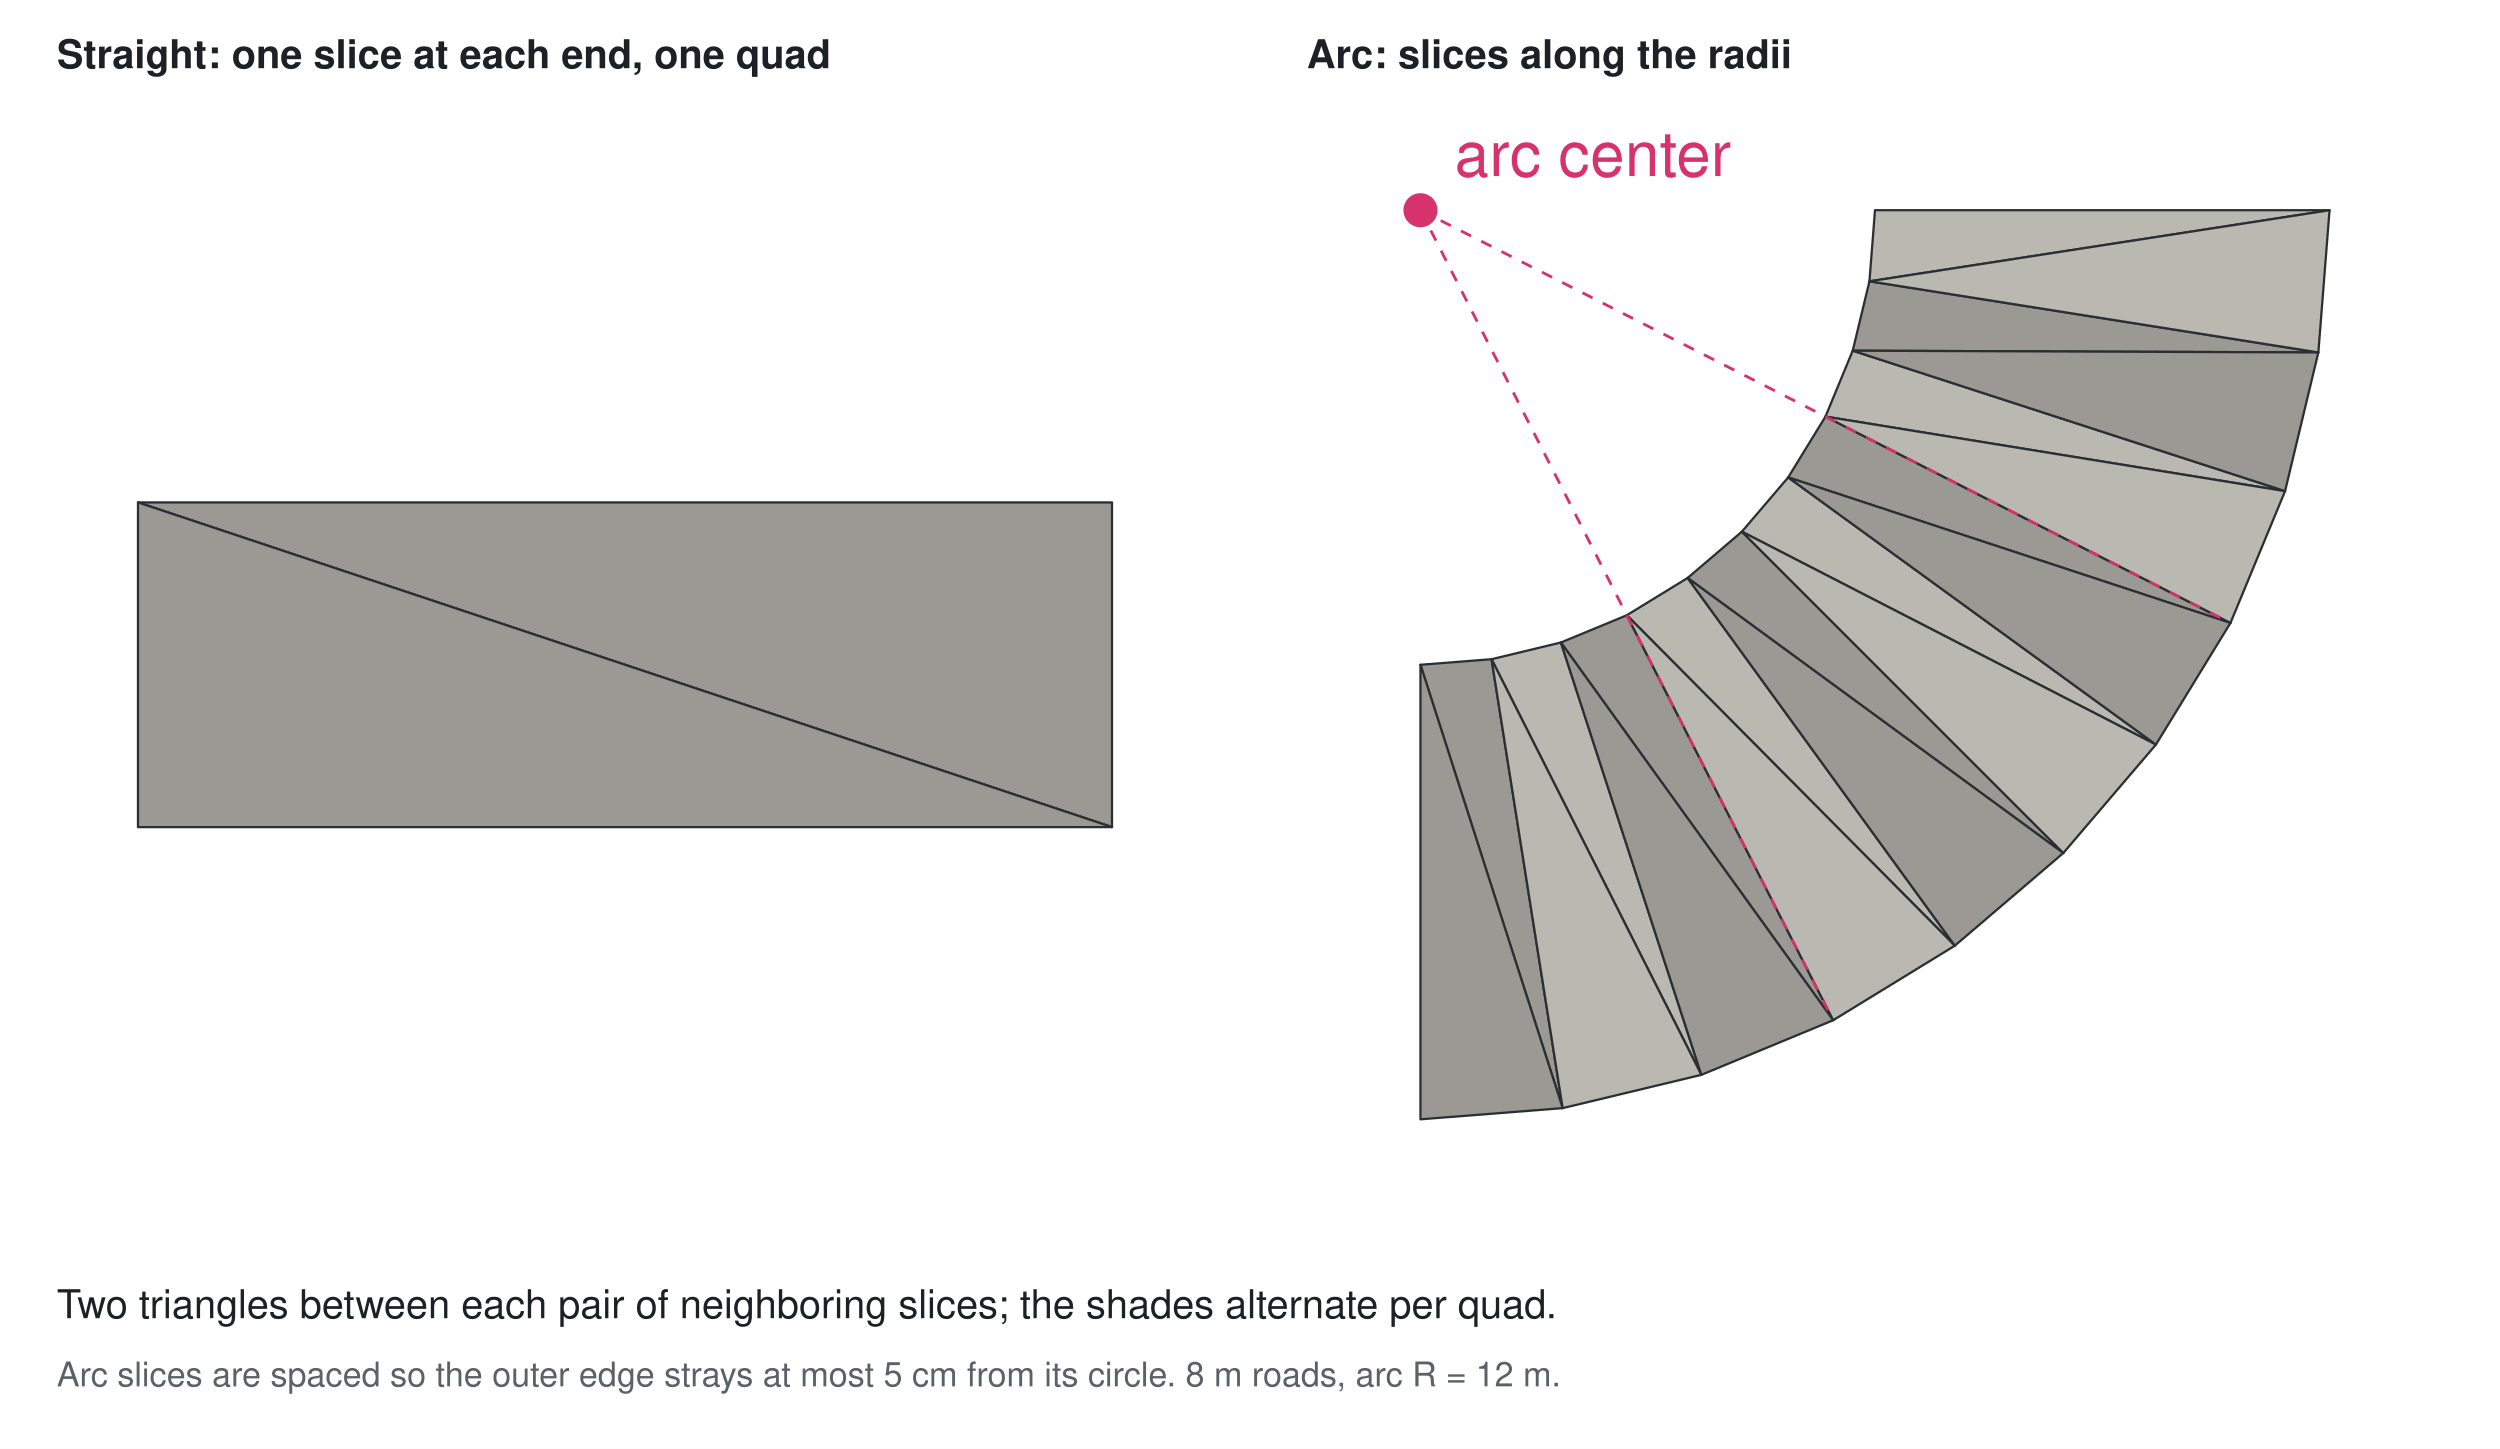
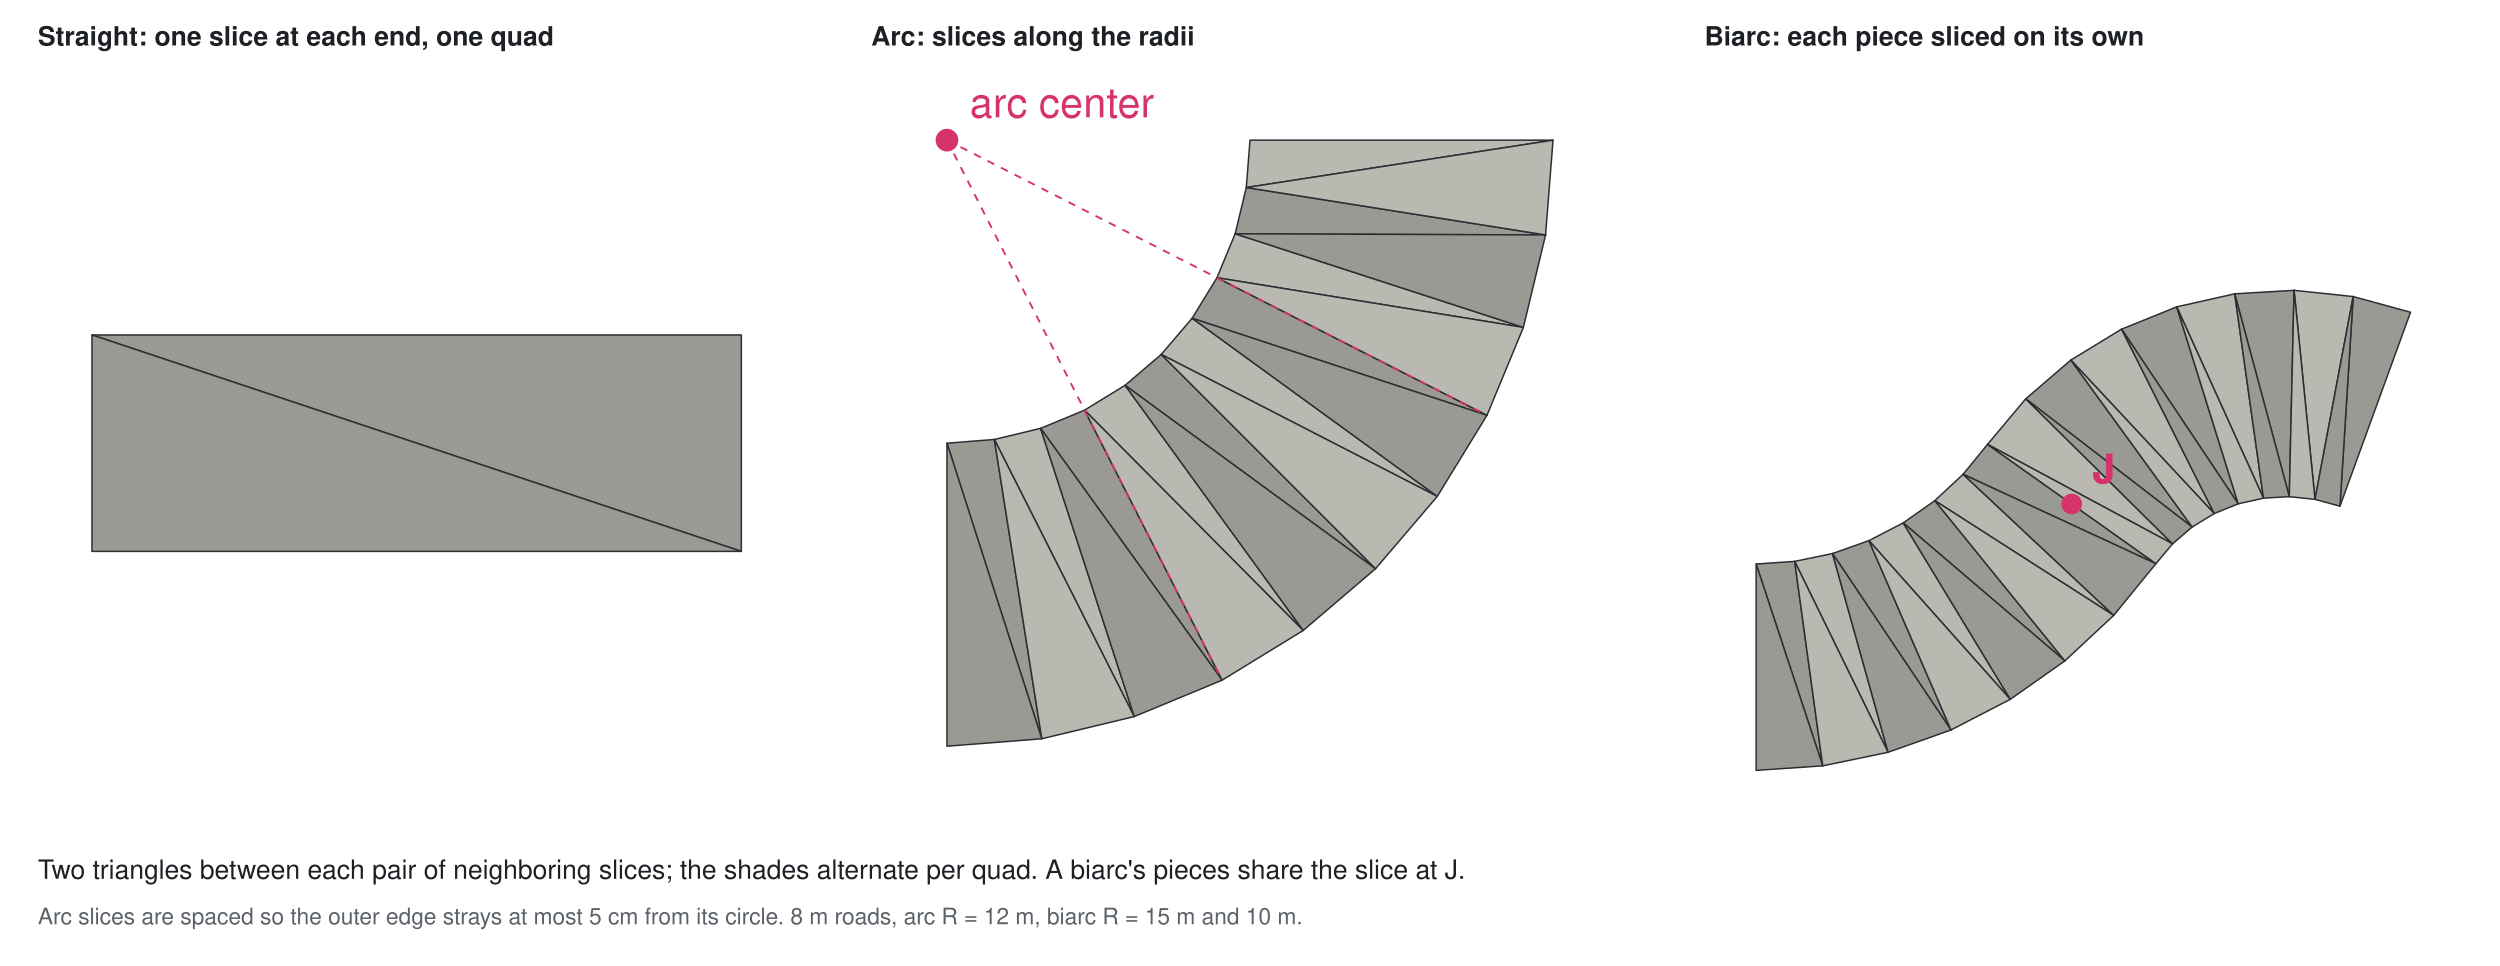
- <svg xmlns="http://www.w3.org/2000/svg" width="880" height="510" font-family="Segoe UI, Helvetica, Arial, sans-serif" font-size="14" fill="#1d2125">
+ <svg xmlns="http://www.w3.org/2000/svg" width="1320" height="510" font-family="Segoe UI, Helvetica, Arial, sans-serif" font-size="14" fill="#1d2125">
  <style>.tri { stroke: #2b2f33; stroke-width: 0.8px; stroke-linejoin: round; vector-effect: non-scaling-stroke; }
     .guide { stroke: #d6336c; stroke-width: 1px; stroke-dasharray: 4 4; fill: none; vector-effect: non-scaling-stroke; }</style>
  <rect width="100%" height="100%" fill="#ffffff" />
  <text x="20" y="24" font-weight="600">Straight: one slice at each end, one quad</text>
  <text x="460" y="24" font-weight="600">Arc: slices along the radii</text>
+   <text x="900" y="24" font-weight="600">Biarc: each piece sliced on its own</text>
  <svg x="20" y="34" width="400" height="400" viewBox="-2 -14 28 28">
    <polygon points="0.000,-4.000 24.000,-4.000 24.000,4.000" class="tri" fill="#9a9993" />
    <polygon points="0.000,-4.000 24.000,4.000 0.000,4.000" class="tri" fill="#9a9993" />
  </svg>
  <svg x="460" y="34" width="400" height="400" viewBox="-2 -2 20 20">
    <polygon points="0.000,8.000 1.251,7.902 2.503,15.803" class="tri" fill="#9a9993" />
    <polygon points="0.000,8.000 2.503,15.803 0.000,16.000" class="tri" fill="#9a9993" />
    <polygon points="1.251,7.902 2.472,7.608 4.944,15.217" class="tri" fill="#b9b8b1" />
    <polygon points="1.251,7.902 4.944,15.217 2.503,15.803" class="tri" fill="#b9b8b1" />
    <polygon points="2.472,7.608 3.632,7.128 7.264,14.256" class="tri" fill="#9a9993" />
    <polygon points="2.472,7.608 7.264,14.256 4.944,15.217" class="tri" fill="#9a9993" />
    <polygon points="3.632,7.128 4.702,6.472 9.405,12.944" class="tri" fill="#b9b8b1" />
    <polygon points="3.632,7.128 9.405,12.944 7.264,14.256" class="tri" fill="#b9b8b1" />
    <polygon points="4.702,6.472 5.657,5.657 11.314,11.314" class="tri" fill="#9a9993" />
    <polygon points="4.702,6.472 11.314,11.314 9.405,12.944" class="tri" fill="#9a9993" />
    <polygon points="5.657,5.657 6.472,4.702 12.944,9.405" class="tri" fill="#b9b8b1" />
    <polygon points="5.657,5.657 12.944,9.405 11.314,11.314" class="tri" fill="#b9b8b1" />
    <polygon points="6.472,4.702 7.128,3.632 14.256,7.264" class="tri" fill="#9a9993" />
    <polygon points="6.472,4.702 14.256,7.264 12.944,9.405" class="tri" fill="#9a9993" />
    <polygon points="7.128,3.632 7.608,2.472 15.217,4.944" class="tri" fill="#b9b8b1" />
    <polygon points="7.128,3.632 15.217,4.944 14.256,7.264" class="tri" fill="#b9b8b1" />
    <polygon points="7.608,2.472 7.902,1.251 15.803,2.503" class="tri" fill="#9a9993" />
    <polygon points="7.608,2.472 15.803,2.503 15.217,4.944" class="tri" fill="#9a9993" />
    <polygon points="7.902,1.251 8.000,0.000 16.000,-0.000" class="tri" fill="#b9b8b1" />
    <polygon points="7.902,1.251 16.000,-0.000 15.803,2.503" class="tri" fill="#b9b8b1" />
    <path class="guide" d="M0,0 L7.264,14.256 M0,0 L14.256,7.264" />
    <circle r="0.3" fill="#d6336c" />
    <text x="0.6" y="-0.6" font-size="1.1" fill="#d6336c">arc center</text>
  </svg>
-   <text x="20" y="464">Two triangles between each pair of neighboring slices; the shades alternate per quad.</text>
-   <text x="20" y="488" font-size="12" fill="#5b6168">Arc slices are spaced so the outer edge strays at most 5 cm from its circle. 8 m roads, arc R = 12 m.</text>
+   <svg x="900" y="34" width="400" height="400" viewBox="-2 -23.368 29.368 29.368">
+     <polygon points="0.000,-4.000 1.494,-4.102 2.582,3.824" class="tri" fill="#9a9993" />
+     <polygon points="0.000,-4.000 2.582,3.824 -0.000,4.000" class="tri" fill="#9a9993" />
+     <polygon points="1.494,-4.102 2.961,-4.406 5.115,3.298" class="tri" fill="#b9b8b1" />
+     <polygon points="1.494,-4.102 5.115,3.298 2.582,3.824" class="tri" fill="#b9b8b1" />
+     <polygon points="2.961,-4.406 4.372,-4.907 7.554,2.433" class="tri" fill="#9a9993" />
+     <polygon points="2.961,-4.406 7.554,2.433 5.115,3.298" class="tri" fill="#9a9993" />
+     <polygon points="4.372,-4.907 5.702,-5.595 9.852,1.245" class="tri" fill="#b9b8b1" />
+     <polygon points="4.372,-4.907 9.852,1.245 7.554,2.433" class="tri" fill="#b9b8b1" />
+     <polygon points="5.702,-5.595 6.927,-6.457 11.968,-0.245" class="tri" fill="#9a9993" />
+     <polygon points="5.702,-5.595 11.968,-0.245 9.852,1.245" class="tri" fill="#9a9993" />
+     <polygon points="6.927,-6.457 8.023,-7.478 13.861,-2.009" class="tri" fill="#b9b8b1" />
+     <polygon points="6.927,-6.457 13.861,-2.009 11.968,-0.245" class="tri" fill="#b9b8b1" />
+     <polygon points="8.023,-7.478 8.970,-8.638 15.498,-4.013" class="tri" fill="#9a9993" />
+     <polygon points="8.023,-7.478 15.498,-4.013 13.861,-2.009" class="tri" fill="#9a9993" />
+     <polygon points="8.970,-8.638 10.451,-10.404 16.142,-4.782" class="tri" fill="#b9b8b1" />
+     <polygon points="8.970,-8.638 16.142,-4.782 15.498,-4.013" class="tri" fill="#b9b8b1" />
+     <polygon points="10.451,-10.404 12.199,-11.906 16.902,-5.435" class="tri" fill="#9a9993" />
+     <polygon points="10.451,-10.404 16.902,-5.435 16.142,-4.782" class="tri" fill="#9a9993" />
+     <polygon points="12.199,-11.906 14.167,-13.105 17.759,-5.957" class="tri" fill="#b9b8b1" />
+     <polygon points="12.199,-11.906 17.759,-5.957 16.902,-5.435" class="tri" fill="#b9b8b1" />
+     <polygon points="14.167,-13.105 16.304,-13.969 18.688,-6.333" class="tri" fill="#9a9993" />
+     <polygon points="14.167,-13.105 18.688,-6.333 17.759,-5.957" class="tri" fill="#9a9993" />
+     <polygon points="16.304,-13.969 18.552,-14.475 19.667,-6.553" class="tri" fill="#b9b8b1" />
+     <polygon points="16.304,-13.969 19.667,-6.553 18.688,-6.333" class="tri" fill="#b9b8b1" />
+     <polygon points="18.552,-14.475 20.853,-14.609 20.668,-6.611" class="tri" fill="#9a9993" />
+     <polygon points="18.552,-14.475 20.668,-6.611 19.667,-6.553" class="tri" fill="#9a9993" />
+     <polygon points="20.853,-14.609 23.145,-14.368 21.665,-6.506" class="tri" fill="#b9b8b1" />
+     <polygon points="20.853,-14.609 21.665,-6.506 20.668,-6.611" class="tri" fill="#b9b8b1" />
+     <polygon points="23.145,-14.368 25.368,-13.759 22.632,-6.241" class="tri" fill="#9a9993" />
+     <polygon points="23.145,-14.368 22.632,-6.241 21.665,-6.506" class="tri" fill="#9a9993" />
+     <circle cx="12.234" cy="-6.326" r="0.4" fill="#d6336c" />
+     <text x="13.034" y="-7.126" font-size="1.6" font-weight="600" fill="#d6336c">J</text>
+   </svg>
+   <text x="20" y="464">Two triangles between each pair of neighboring slices; the shades alternate per quad. A biarc's pieces share the slice at J.</text>
+   <text x="20" y="488" font-size="12" fill="#5b6168">Arc slices are spaced so the outer edge strays at most 5 cm from its circle. 8 m roads, arc R = 12 m, biarc R = 15 m and 10 m.</text>
</svg>
